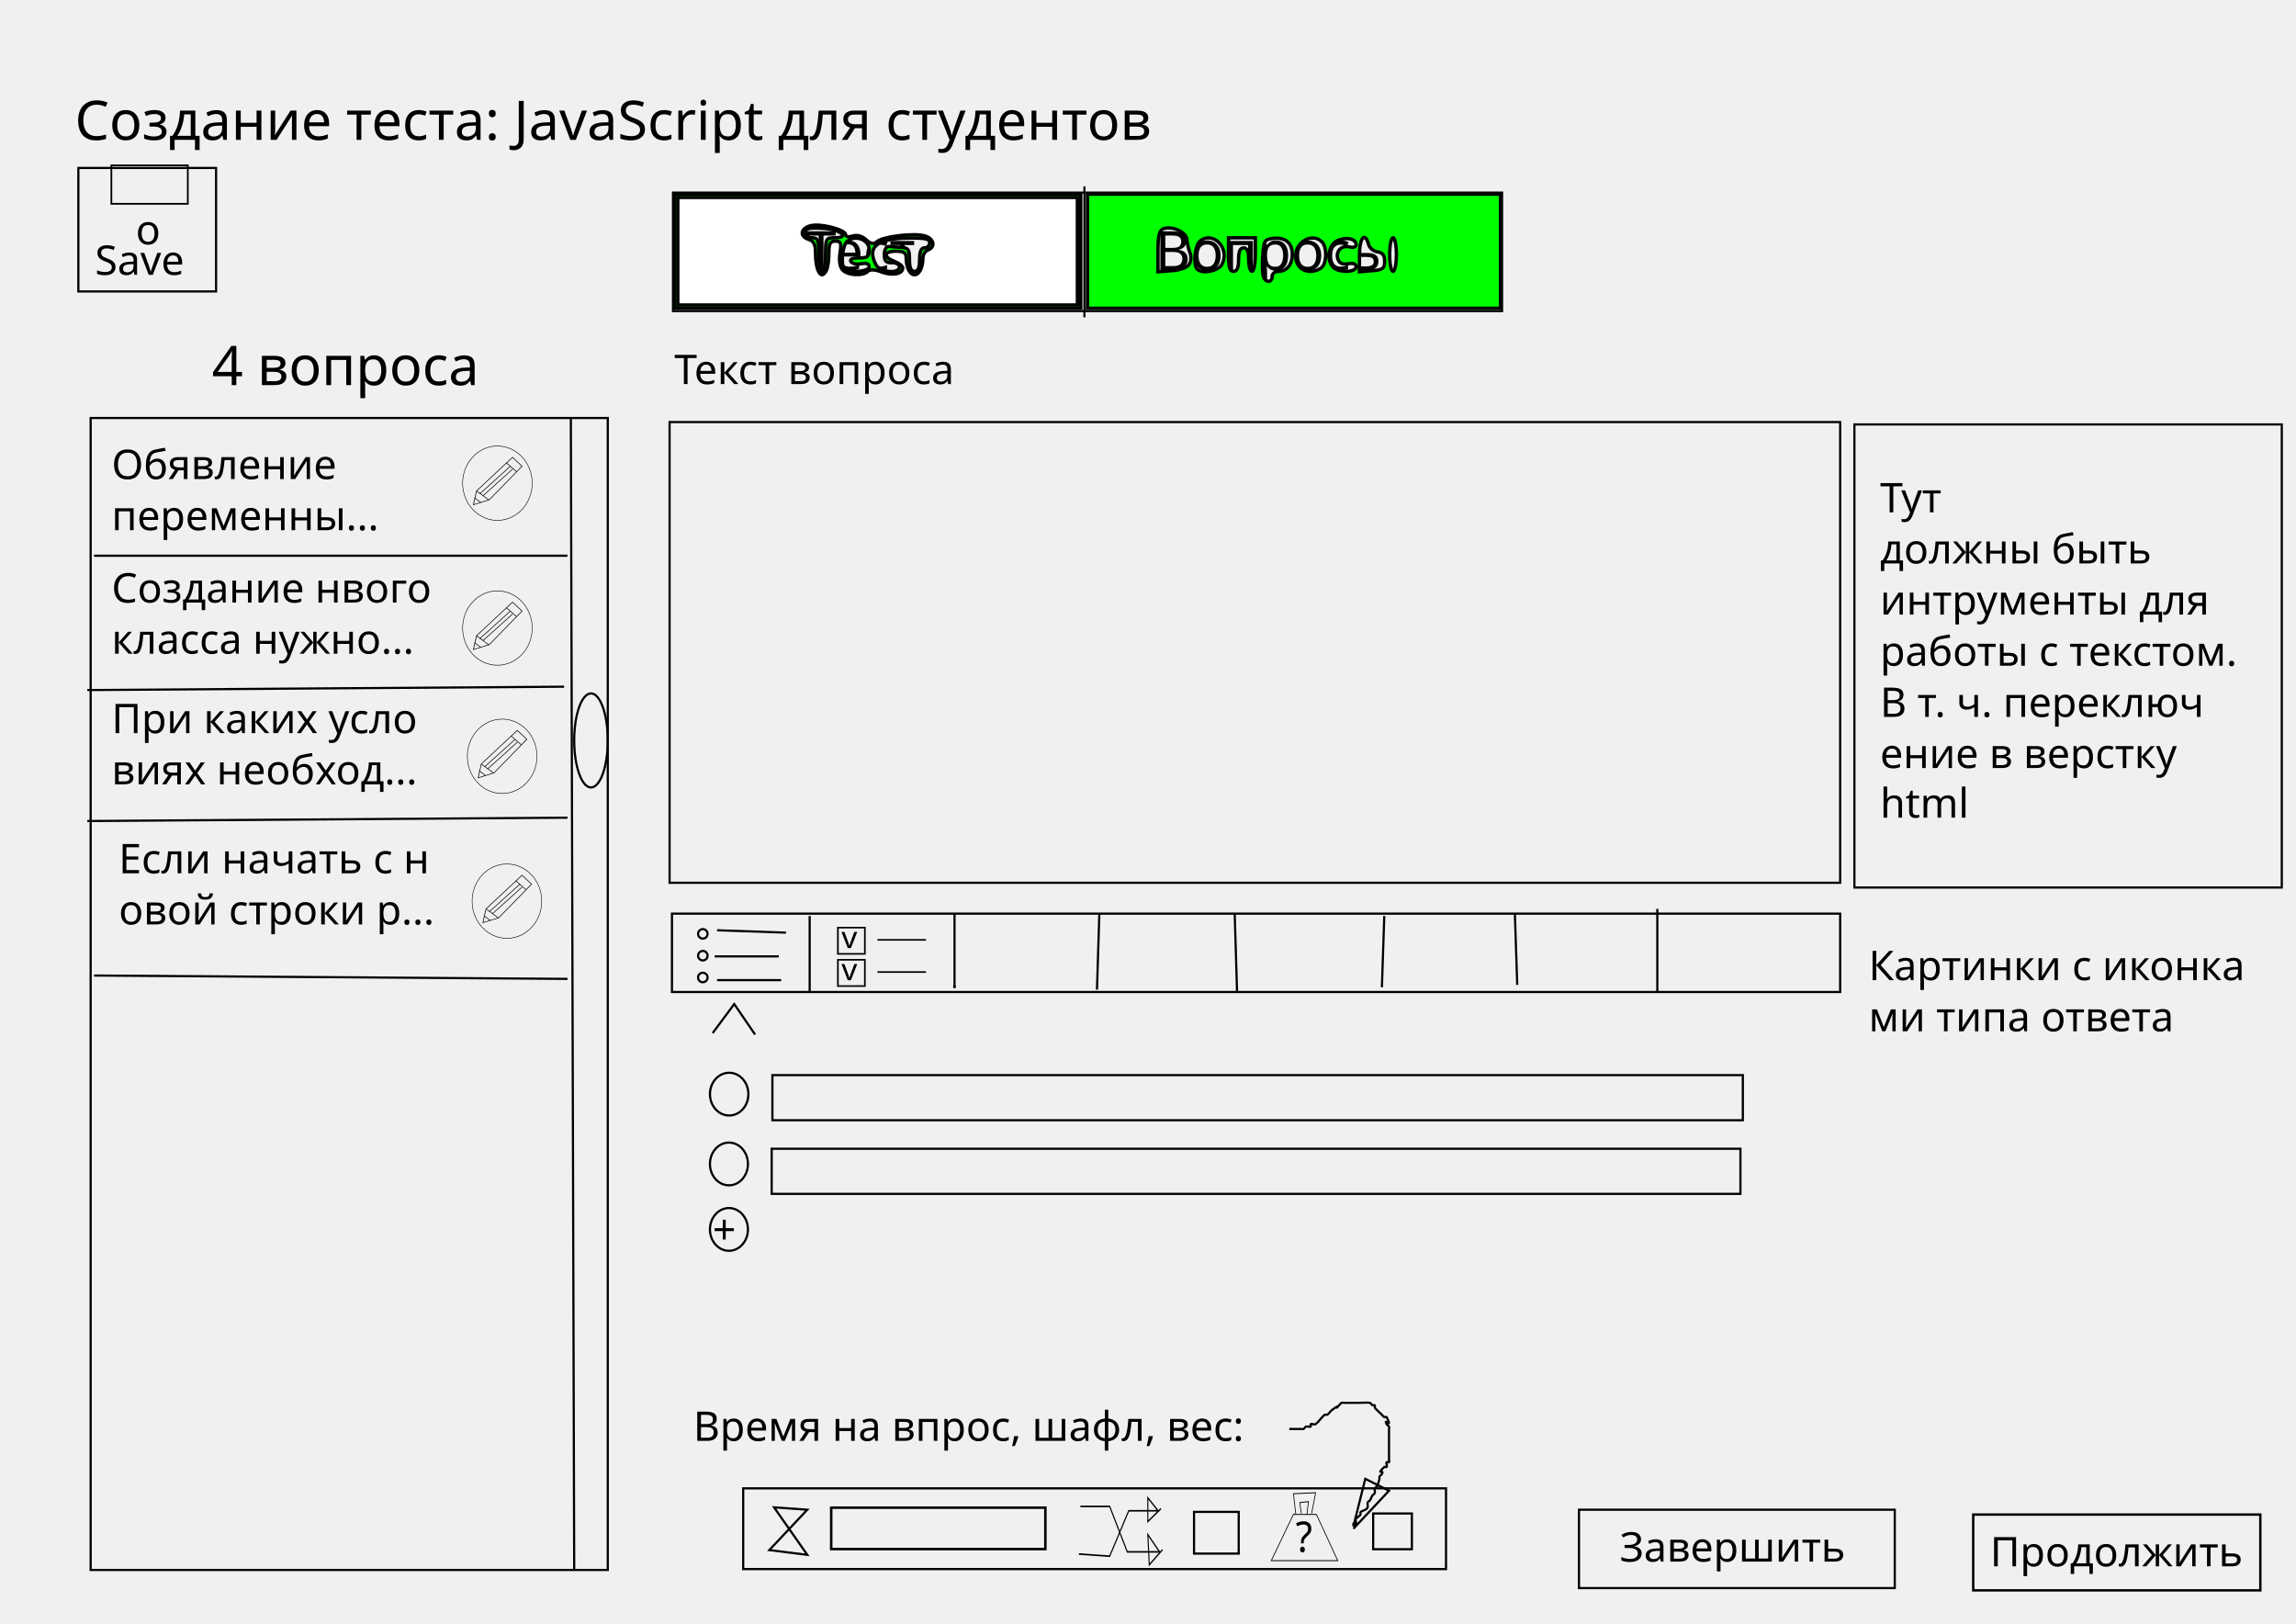
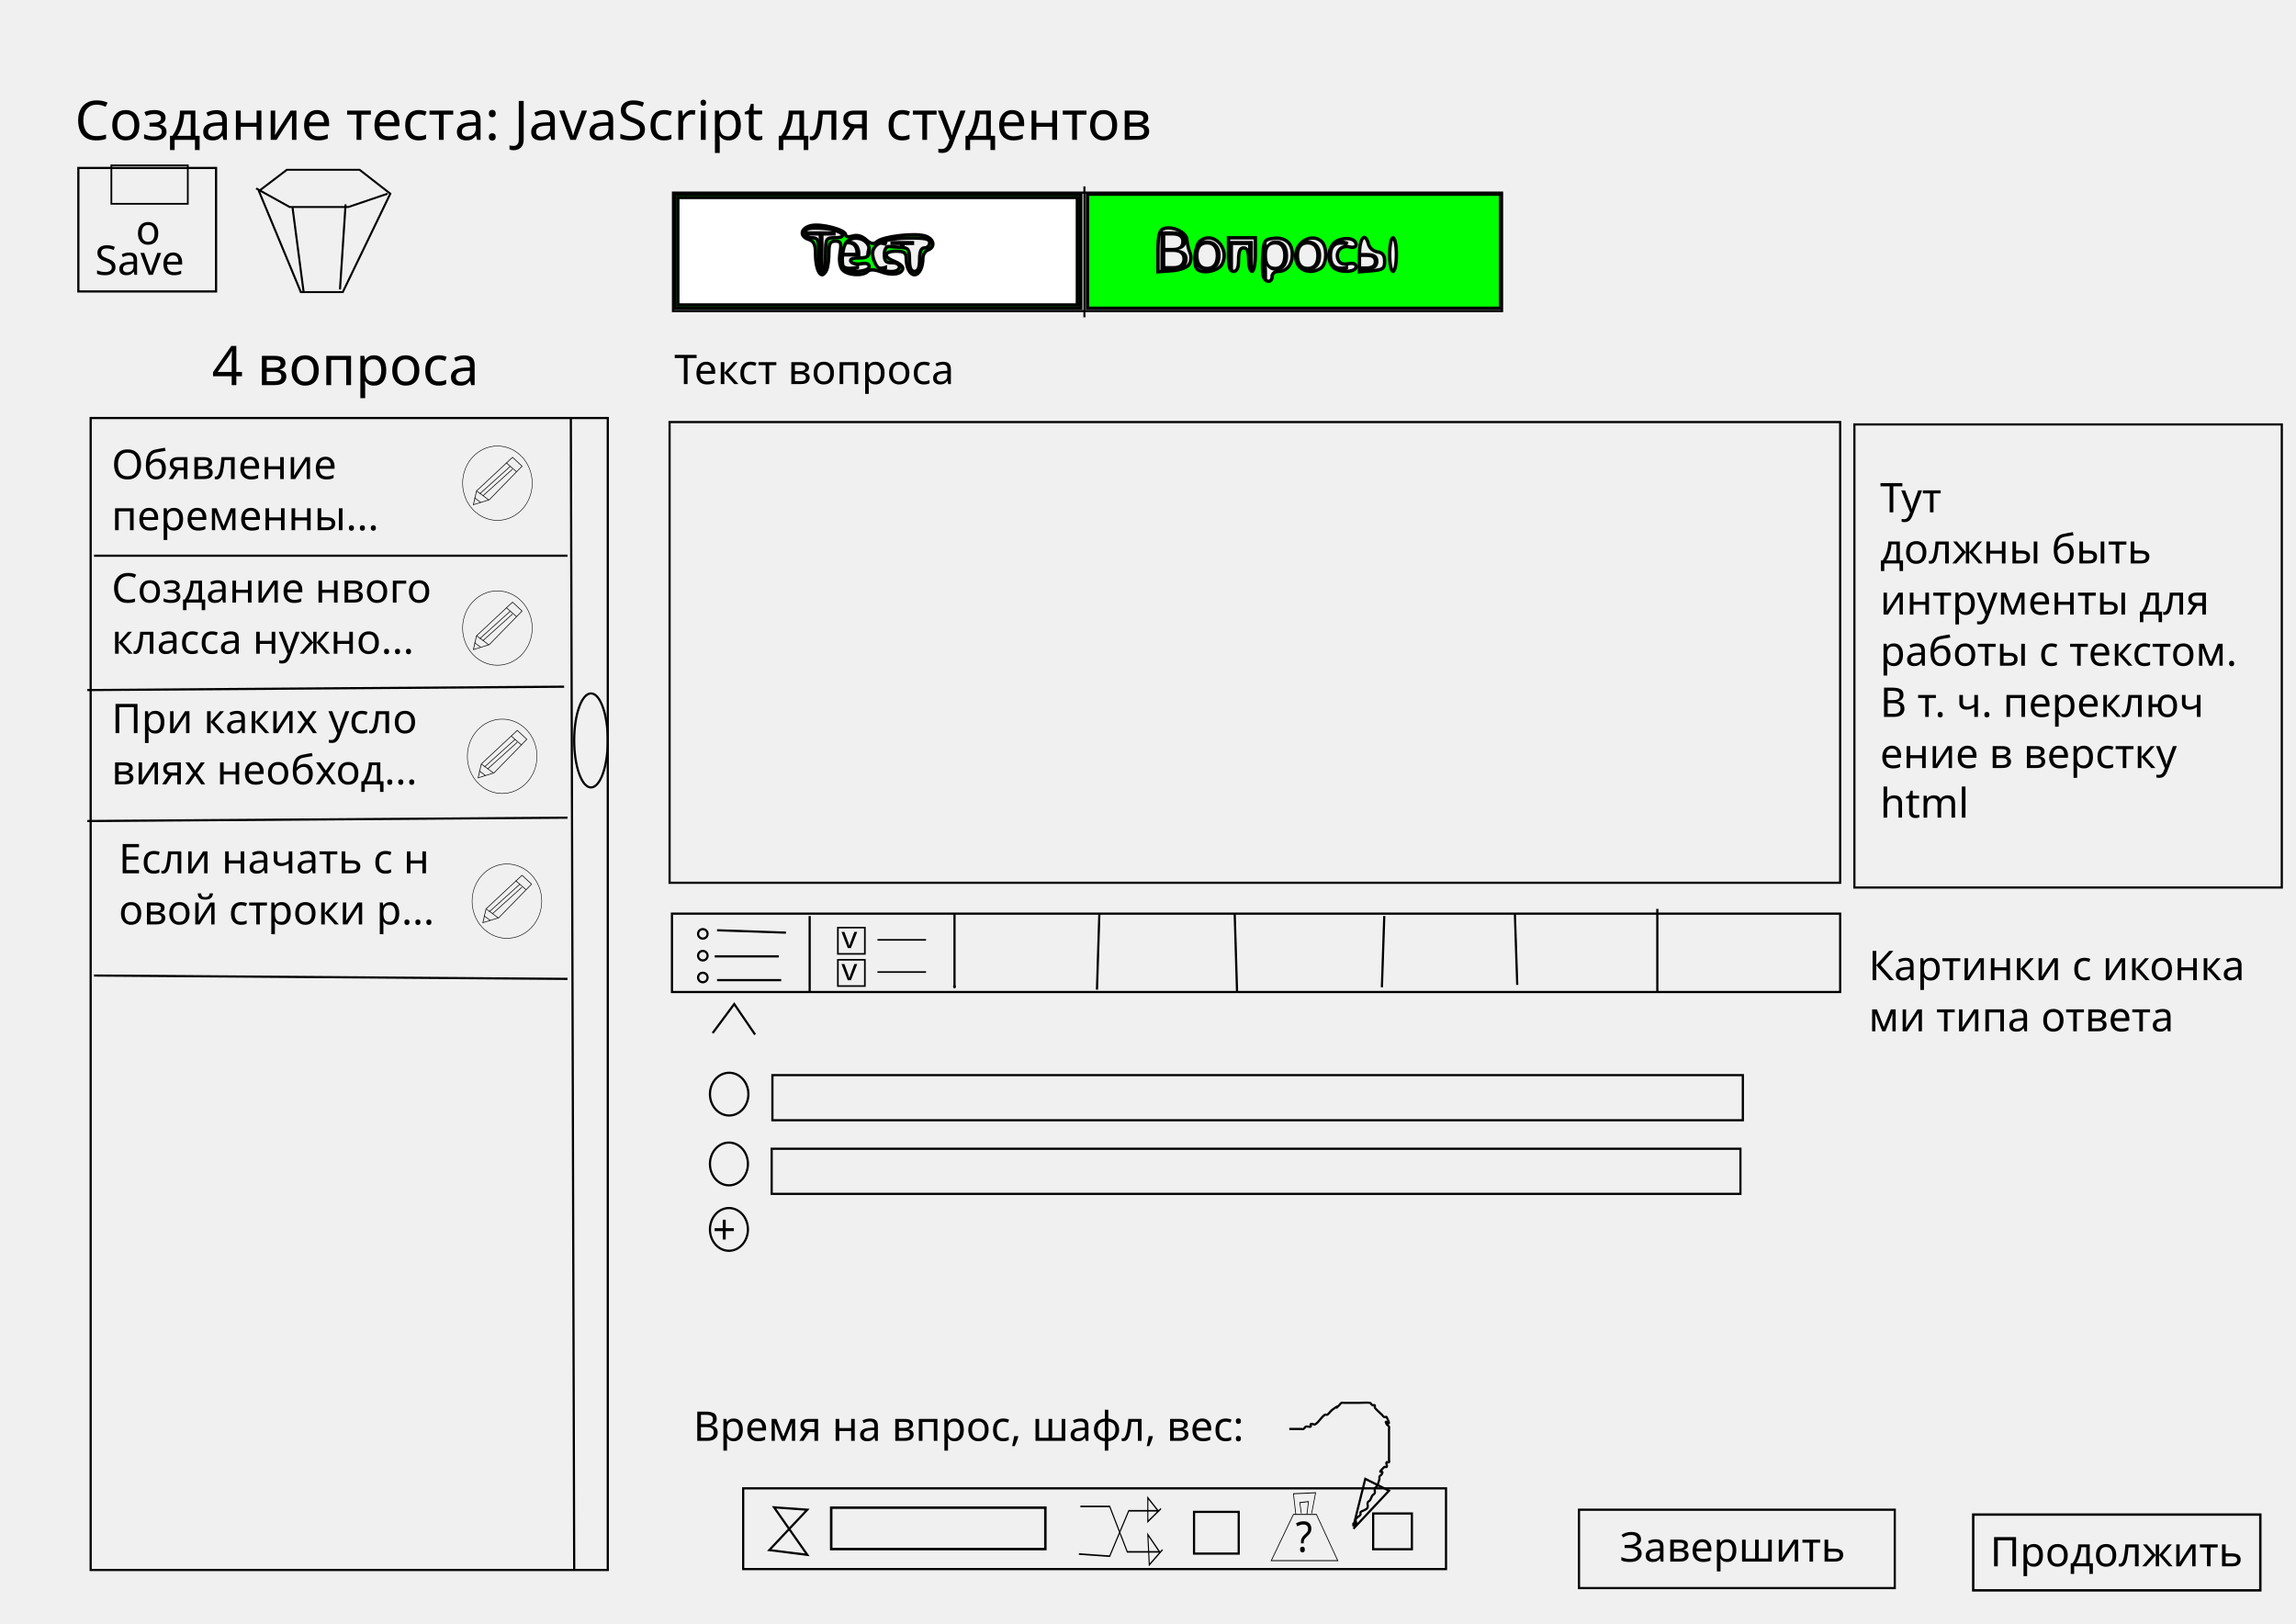
<svg xmlns="http://www.w3.org/2000/svg" width="297mm" height="210mm" viewBox="0 0 1052.362 744.094" id="svg2" version="1.1">
  <defs id="defs4" />
  <g id="layer1" transform="translate(0,-308.2677)">
    <text xml:space="preserve" style="font-style:normal;font-weight:normal;font-size:25px;line-height:125%;font-family:sans-serif;letter-spacing:0px;word-spacing:0px;fill:#000000;fill-opacity:1;stroke:none;stroke-width:1px;stroke-linecap:butt;stroke-linejoin:miter;stroke-opacity:1" x="34.286" y="372.362" id="text3336">
      <tspan id="tspan3338" x="34.286" y="372.362">Создание теста: JavaScript для студентов</tspan>
    </text>
    <rect style="fill:none;stroke:#000000;stroke-opacity:1" id="rect3340" width="380" height="54.286" x="308.463" y="396.537" />
    <path style="fill:none;fill-rule:evenodd;stroke:#000000;stroke-width:0.935px;stroke-linecap:butt;stroke-linejoin:miter;stroke-opacity:1" d="m 497.035,393.68 0,60" id="path3342" />
    <text xml:space="preserve" style="font-style:normal;font-weight:normal;font-size:25px;line-height:125%;font-family:sans-serif;letter-spacing:0px;word-spacing:0px;fill:#000000;fill-opacity:1;stroke:none;stroke-width:1px;stroke-linecap:butt;stroke-linejoin:miter;stroke-opacity:1" x="369.38" y="432.112" id="text3344">
      <tspan id="tspan3346" x="369.38" y="432.112">Тест</tspan>
    </text>
    <text xml:space="preserve" style="font-style:normal;font-weight:normal;font-size:25px;line-height:125%;font-family:sans-serif;letter-spacing:0px;word-spacing:0px;fill:#000000;fill-opacity:1;stroke:none;stroke-width:1px;stroke-linecap:butt;stroke-linejoin:miter;stroke-opacity:1" x="529.444" y="432.112" id="text3348">
      <tspan id="tspan3350" x="529.444" y="432.112">Вопросы</tspan>
    </text>
    <path style="fill:#00ff00;stroke:#000000;stroke-width:1.539;stroke-opacity:1" d="m 309.127,115.128 0,-26.164 93.114,0 93.114,0 0,26.164 0,26.164 -93.114,0 -93.114,0 0,-26.164 z m 69.259,1.539 c 0,-7.249 0.231,-7.695 3.976,-7.695 7.621,0 2.953,-3.833 -5.251,-4.313 -6.368,-0.372 -7.959,0.013 -7.959,1.924 0,1.363 1.322,2.389 3.078,2.389 2.668,0 3.078,1.026 3.078,7.695 0,4.232 0.693,7.695 1.539,7.695 0.846,0 1.539,-3.463 1.539,-7.695 z m 20.008,5.6 c 0,-1.377 -1.256,-1.855 -3.667,-1.394 -2.017,0.386 -4.136,-0.057 -4.708,-0.983 -0.667,-1.079 0.65,-1.684 3.667,-1.684 3.986,0 4.708,-0.585 4.708,-3.818 0,-4.519 -6.305,-6.947 -10.024,-3.86 -2.297,1.907 -3.183,10.889 -1.263,12.809 1.984,1.984 11.287,1.103 11.287,-1.069 z m 13.852,0.049 c 0,-1.132 -1.547,-1.991 -3.463,-1.924 -2.7,0.095 -3.463,-0.725 -3.463,-3.726 0,-2.134 0.857,-3.779 1.924,-3.694 1.058,0.085 3.655,0.258 5.772,0.385 3.327,0.2 3.848,0.959 3.848,5.618 0,3.762 0.696,5.387 2.309,5.387 1.612,0 2.309,-1.625 2.309,-5.387 0,-3.762 0.696,-5.387 2.309,-5.387 1.27,0 2.309,-1.047 2.309,-2.327 0,-1.866 -2.059,-2.289 -10.389,-2.136 -13.927,0.256 -18.494,4.204 -14.182,12.26 1.859,3.473 10.719,4.242 10.719,0.931 z" id="path3383" transform="translate(0,308.2677)" />
    <path style="fill:#ffffff;stroke:#000000;stroke-width:1.539;stroke-opacity:1" d="m 310.666,115.128 0,-24.625 91.575,0 91.575,0 0,24.625 0,24.625 -91.575,0 -91.575,0 0,-24.625 z m 68.325,8.339 c 0.514,-1.339 0.934,-4.802 0.934,-7.695 0,-4.178 0.614,-5.261 2.981,-5.261 2.546,0 2.854,0.784 2.109,5.374 -0.53,3.267 -0.117,6.284 1.055,7.695 2.175,2.62 9.38,3.11 11.695,0.795 1.009,-1.009 3.123,-0.924 6.237,0.252 4.936,1.863 9.782,0.975 9.782,-1.793 0,-0.894 -1.731,-2.284 -3.848,-3.088 -5.275,-2.006 -4.84,-4.617 0.77,-4.617 3.526,0 4.617,0.698 4.617,2.952 0,4.483 1.642,7.821 3.848,7.821 2.176,0 3.848,-3.327 3.848,-7.657 0,-1.533 1.039,-3.186 2.309,-3.674 3.695,-1.418 2.666,-5.451 -1.668,-6.539 -5.231,-1.313 -18.853,0.35 -21.61,2.638 -1.698,1.409 -2.818,1.222 -5.114,-0.855 -1.872,-1.694 -4.097,-2.292 -6.127,-1.648 -1.813,0.575 -3.188,0.33 -3.188,-0.569 0,-2.351 -11.432,-5.338 -16.021,-4.186 -4.728,1.187 -5.268,4.946 -0.909,6.329 2.271,0.721 3.078,2.329 3.078,6.134 0,5.836 1.286,10.026 3.078,10.026 0.665,0 1.63,-1.096 2.144,-2.434 z" id="path3354" transform="translate(0,308.2677)" />
    <path style="fill:#00ff00;stroke:#000000;stroke-width:1.539;stroke-opacity:1" d="m 498.434,115.128 0,-26.164 94.654,0 94.654,0 0,26.164 0,26.164 -94.654,0 -94.654,0 0,-26.164 z M 583.084,126.671 c 0,-1.27 1.247,-2.309 2.77,-2.309 3.951,0 6.464,-3.038 6.464,-7.815 0,-5.237 -3.236,-7.936 -8.757,-7.302 -4.004,0.459 -4.361,1.054 -4.802,7.996 -0.262,4.125 -0.111,8.454 0.336,9.619 1.091,2.843 3.988,2.706 3.988,-0.189 z m -38.004,-5.562 c 0.874,-1.395 1.014,-3.757 0.32,-5.387 -0.68,-1.596 -1.309,-4.268 -1.399,-5.937 -0.184,-3.405 -6.819,-6.455 -10.757,-4.943 -1.915,0.735 -2.489,3.115 -2.489,10.326 l 0,9.371 6.384,-0.473 c 3.792,-0.281 7.016,-1.482 7.94,-2.957 z m 14.995,0.032 c 3.887,-7.262 -4.068,-15.621 -10.101,-10.614 -2.297,1.907 -3.183,10.889 -1.263,12.809 2.356,2.356 9.685,0.94 11.363,-2.195 z m 7.619,-2.165 c 0,-3.762 0.696,-5.387 2.309,-5.387 1.612,0 2.309,1.625 2.309,5.387 0,2.963 0.693,5.387 1.539,5.387 0.847,0 1.539,-3.463 1.539,-7.695 l 0,-7.695 -6.156,0 -6.156,0 0,7.695 c 0,5.814 0.564,7.695 2.309,7.695 1.612,0 2.309,-1.625 2.309,-5.387 z m 38.169,3.54 c 2.381,-2.381 2.381,-9.316 0,-11.697 -4.277,-4.277 -12.005,-0.145 -12.005,6.42 0,4.309 2.737,7.124 6.926,7.124 1.778,0 4.063,-0.831 5.079,-1.847 z m 15.699,-0.248 c 0,-1.371 -1.254,-1.855 -3.63,-1.401 -2.455,0.469 -3.958,-0.161 -4.644,-1.948 -1.366,-3.559 1.53,-6.734 5.252,-5.761 1.707,0.446 3.022,0.021 3.022,-0.977 0,-2.785 -4.457,-3.777 -8.563,-1.906 -4.135,1.884 -5.228,8.915 -1.903,12.24 2.565,2.565 10.466,2.377 10.466,-0.248 z m 13.082,-2.522 c 0,-2.764 -0.931,-3.98 -3.306,-4.319 -1.818,-0.259 -3.658,-1.818 -4.088,-3.463 -1.56,-5.965 -4.149,-2.972 -4.149,4.797 l 0,7.788 5.772,-0.478 c 5.003,-0.414 5.772,-0.99 5.772,-4.325 z m 5.387,-3.078 c 0,-4.232 -0.693,-7.695 -1.539,-7.695 -0.847,0 -1.539,3.463 -1.539,7.695 0,4.232 0.693,7.695 1.539,7.695 0.846,0 1.539,-3.463 1.539,-7.695 z" id="path3356" transform="translate(0,308.2677)" />
    <rect style="fill:none;stroke:#000000;stroke-opacity:1" id="rect3358" width="237.019" height="527.905" x="41.555" y="499.832" />
    <text xml:space="preserve" style="font-style:normal;font-weight:normal;font-size:25px;line-height:125%;font-family:sans-serif;letter-spacing:0px;word-spacing:0px;fill:#000000;fill-opacity:1;stroke:none;stroke-width:1px;stroke-linecap:butt;stroke-linejoin:miter;stroke-opacity:1" x="97.119" y="484.745" id="text3360">
      <tspan id="tspan3362" x="97.119" y="484.745">4 вопроса</tspan>
    </text>
    <path style="fill:none;fill-rule:evenodd;stroke:#000000;stroke-width:1px;stroke-linecap:butt;stroke-linejoin:miter;stroke-opacity:1" d="m 261.644,499.832 1.539,527.905" id="path3364" />
    <ellipse style="fill:none;stroke:#000000;stroke-opacity:1" id="path3366" cx="270.879" cy="647.583" rx="7.695" ry="21.547" />
    <path style="fill:none;fill-rule:evenodd;stroke:#000000;stroke-width:1px;stroke-linecap:butt;stroke-linejoin:miter;stroke-opacity:1" d="m 43.094,562.934 217.011,0" id="path3368" />
    <path style="fill:none;fill-rule:evenodd;stroke:#000000;stroke-width:1px;stroke-linecap:butt;stroke-linejoin:miter;stroke-opacity:1" d="M 40.016,624.497 258.566,622.958" id="path3370" />
    <path style="fill:none;fill-rule:evenodd;stroke:#000000;stroke-width:1px;stroke-linecap:butt;stroke-linejoin:miter;stroke-opacity:1" d="M 40.016,684.521 260.105,682.982" id="path3372" />
    <path style="fill:none;fill-rule:evenodd;stroke:#000000;stroke-width:1px;stroke-linecap:butt;stroke-linejoin:miter;stroke-opacity:1" d="m 43.094,755.319 217.011,1.539" id="path3374" />
    <g id="g3398" transform="matrix(0.2410377,0,0,0.2574301,117.7105,543.8384)">
      <circle r="66.181" cy="689.139" cx="475.577" id="path3376" style="fill:none;stroke:#000000;stroke-opacity:1" />
      <g transform="matrix(1.307056,0,0,1.142978,-153.4993,-98.91111)" id="g3390">
        <path style="fill:none;fill-rule:evenodd;stroke:#000000;stroke-width:1px;stroke-linecap:butt;stroke-linejoin:miter;stroke-opacity:1" d="m 503.28,649.123 13.852,13.852 -47.712,52.329 -23.086,7.695 4.617,-21.547 z" id="path3378" />
        <path style="fill:none;fill-rule:evenodd;stroke:#000000;stroke-width:1px;stroke-linecap:butt;stroke-linejoin:miter;stroke-opacity:1" d="m 450.951,701.451 17.839,14.124" id="path3380" />
        <path style="fill:none;fill-rule:evenodd;stroke:#000000;stroke-width:1px;stroke-linecap:butt;stroke-linejoin:miter;stroke-opacity:1" d="m 494.139,657.634 15.119,14.124" id="path3382" />
        <path style="fill:none;fill-rule:evenodd;stroke:#000000;stroke-width:1px;stroke-linecap:butt;stroke-linejoin:miter;stroke-opacity:1" d="m 455.568,706.069 44.633,-43.094" id="path3384" />
        <path style="fill:none;fill-rule:evenodd;stroke:#000000;stroke-width:1px;stroke-linecap:butt;stroke-linejoin:miter;stroke-opacity:1" d="m 460.186,709.147 43.094,-41.555" id="path3386" />
        <path style="fill:none;fill-rule:evenodd;stroke:#000000;stroke-width:1px;stroke-linecap:butt;stroke-linejoin:miter;stroke-opacity:1" d="m 447.873,712.225 9.242,7.245" id="path3388" />
      </g>
    </g>
    <g transform="matrix(0.2410377,0,0,0.2574301,115.5339,477.4523)" id="g3408">
      <circle style="fill:none;stroke:#000000;stroke-opacity:1" id="circle3410" cx="475.577" cy="689.139" r="66.181" />
      <g id="g3412" transform="matrix(1.307056,0,0,1.142978,-153.4993,-98.91111)">
        <path id="path3414" d="m 503.28,649.123 13.852,13.852 -47.712,52.329 -23.086,7.695 4.617,-21.547 z" style="fill:none;fill-rule:evenodd;stroke:#000000;stroke-width:1px;stroke-linecap:butt;stroke-linejoin:miter;stroke-opacity:1" />
        <path id="path3416" d="m 450.951,701.451 17.839,14.124" style="fill:none;fill-rule:evenodd;stroke:#000000;stroke-width:1px;stroke-linecap:butt;stroke-linejoin:miter;stroke-opacity:1" />
        <path id="path3418" d="m 494.139,657.634 15.119,14.124" style="fill:none;fill-rule:evenodd;stroke:#000000;stroke-width:1px;stroke-linecap:butt;stroke-linejoin:miter;stroke-opacity:1" />
        <path id="path3420" d="m 455.568,706.069 44.633,-43.094" style="fill:none;fill-rule:evenodd;stroke:#000000;stroke-width:1px;stroke-linecap:butt;stroke-linejoin:miter;stroke-opacity:1" />
        <path id="path3422" d="m 460.186,709.147 43.094,-41.555" style="fill:none;fill-rule:evenodd;stroke:#000000;stroke-width:1px;stroke-linecap:butt;stroke-linejoin:miter;stroke-opacity:1" />
        <path id="path3424" d="m 447.873,712.225 9.242,7.245" style="fill:none;fill-rule:evenodd;stroke:#000000;stroke-width:1px;stroke-linecap:butt;stroke-linejoin:miter;stroke-opacity:1" />
      </g>
    </g>
    <g id="g3426" transform="matrix(0.2410377,0,0,0.2574301,113.3573,418.6844)">
      <circle r="66.181" cy="689.139" cx="475.577" id="circle3428" style="fill:none;stroke:#000000;stroke-opacity:1" />
      <g transform="matrix(1.307056,0,0,1.142978,-153.4993,-98.91111)" id="g3430">
        <path style="fill:none;fill-rule:evenodd;stroke:#000000;stroke-width:1px;stroke-linecap:butt;stroke-linejoin:miter;stroke-opacity:1" d="m 503.28,649.123 13.852,13.852 -47.712,52.329 -23.086,7.695 4.617,-21.547 z" id="path3432" />
        <path style="fill:none;fill-rule:evenodd;stroke:#000000;stroke-width:1px;stroke-linecap:butt;stroke-linejoin:miter;stroke-opacity:1" d="m 450.951,701.451 17.839,14.124" id="path3434" />
        <path style="fill:none;fill-rule:evenodd;stroke:#000000;stroke-width:1px;stroke-linecap:butt;stroke-linejoin:miter;stroke-opacity:1" d="m 494.139,657.634 15.119,14.124" id="path3436" />
        <path style="fill:none;fill-rule:evenodd;stroke:#000000;stroke-width:1px;stroke-linecap:butt;stroke-linejoin:miter;stroke-opacity:1" d="m 455.568,706.069 44.633,-43.094" id="path3438" />
        <path style="fill:none;fill-rule:evenodd;stroke:#000000;stroke-width:1px;stroke-linecap:butt;stroke-linejoin:miter;stroke-opacity:1" d="m 460.186,709.147 43.094,-41.555" id="path3440" />
        <path style="fill:none;fill-rule:evenodd;stroke:#000000;stroke-width:1px;stroke-linecap:butt;stroke-linejoin:miter;stroke-opacity:1" d="m 447.873,712.225 9.242,7.245" id="path3442" />
      </g>
    </g>
    <g transform="matrix(0.2410377,0,0,0.2574301,113.3573,352.2983)" id="g3444">
      <circle style="fill:none;stroke:#000000;stroke-opacity:1" id="circle3446" cx="475.577" cy="689.139" r="66.181" />
      <g id="g3448" transform="matrix(1.307056,0,0,1.142978,-153.4993,-98.91111)">
        <path id="path3450" d="m 503.28,649.123 13.852,13.852 -47.712,52.329 -23.086,7.695 4.617,-21.547 z" style="fill:none;fill-rule:evenodd;stroke:#000000;stroke-width:1px;stroke-linecap:butt;stroke-linejoin:miter;stroke-opacity:1" />
        <path id="path3452" d="m 450.951,701.451 17.839,14.124" style="fill:none;fill-rule:evenodd;stroke:#000000;stroke-width:1px;stroke-linecap:butt;stroke-linejoin:miter;stroke-opacity:1" />
        <path id="path3454" d="m 494.139,657.634 15.119,14.124" style="fill:none;fill-rule:evenodd;stroke:#000000;stroke-width:1px;stroke-linecap:butt;stroke-linejoin:miter;stroke-opacity:1" />
        <path id="path3456" d="m 455.568,706.069 44.633,-43.094" style="fill:none;fill-rule:evenodd;stroke:#000000;stroke-width:1px;stroke-linecap:butt;stroke-linejoin:miter;stroke-opacity:1" />
        <path id="path3458" d="m 460.186,709.147 43.094,-41.555" style="fill:none;fill-rule:evenodd;stroke:#000000;stroke-width:1px;stroke-linecap:butt;stroke-linejoin:miter;stroke-opacity:1" />
        <path id="path3460" d="m 447.873,712.225 9.242,7.245" style="fill:none;fill-rule:evenodd;stroke:#000000;stroke-width:1px;stroke-linecap:butt;stroke-linejoin:miter;stroke-opacity:1" />
      </g>
    </g>
    <text xml:space="preserve" style="font-style:normal;font-weight:normal;font-size:18.75px;line-height:125%;font-family:sans-serif;letter-spacing:0px;word-spacing:0px;fill:#000000;fill-opacity:1;stroke:none;stroke-width:1px;stroke-linecap:butt;stroke-linejoin:miter;stroke-opacity:1" x="51.15" y="527.804" id="text3462">
      <tspan id="tspan3464" x="51.15" y="527.804">Обявление</tspan>
      <tspan x="51.15" y="551.241" id="tspan3466">переменны...</tspan>
    </text>
    <text xml:space="preserve" style="font-style:normal;font-weight:normal;font-size:25px;line-height:125%;font-family:sans-serif;letter-spacing:0px;word-spacing:0px;fill:#000000;fill-opacity:1;stroke:none;stroke-width:1px;stroke-linecap:butt;stroke-linejoin:miter;stroke-opacity:1" x="53.326" y="583.307" id="text3468">
      <tspan id="tspan3470" x="53.326" y="583.307" />
    </text>
    <text xml:space="preserve" style="font-style:normal;font-weight:normal;font-size:18.75px;line-height:125%;font-family:sans-serif;letter-spacing:0px;word-spacing:0px;fill:#000000;fill-opacity:1;stroke:none;stroke-width:1px;stroke-linecap:butt;stroke-linejoin:miter;stroke-opacity:1" x="51.15" y="584.395" id="text3472">
      <tspan id="tspan3474" x="51.15" y="584.395">Создание нвого</tspan>
      <tspan x="51.15" y="607.833" id="tspan3476">класса нужно...</tspan>
    </text>
    <text xml:space="preserve" style="font-style:normal;font-weight:normal;font-size:18.75px;line-height:125%;font-family:sans-serif;letter-spacing:0px;word-spacing:0px;fill:#000000;fill-opacity:1;stroke:none;stroke-width:1px;stroke-linecap:butt;stroke-linejoin:miter;stroke-opacity:1" x="51.15" y="644.251" id="text3478">
      <tspan x="51.15" y="644.251" id="tspan3482">При каких усло</tspan>
      <tspan x="51.15" y="667.689" id="tspan3486">виях необход...</tspan>
    </text>
    <text xml:space="preserve" style="font-style:normal;font-weight:normal;font-size:18.75px;line-height:125%;font-family:sans-serif;letter-spacing:0px;word-spacing:0px;fill:#000000;fill-opacity:1;stroke:none;stroke-width:1px;stroke-linecap:butt;stroke-linejoin:miter;stroke-opacity:1" x="54.415" y="708.461" id="text3488">
      <tspan x="54.415" y="708.461" id="tspan3492">Если начать с н</tspan>
      <tspan x="54.415" y="731.898" id="tspan3496">овой строки р...</tspan>
    </text>
    <rect style="fill:none;stroke:#000000;stroke-opacity:1" id="rect3498" width="536.53" height="211.129" x="306.899" y="501.685" />
    <rect style="fill:none;stroke:#000000;stroke-opacity:1" id="rect3502" width="195.893" height="212.218" x="849.959" y="502.773" />
    <text xml:space="preserve" style="font-style:normal;font-weight:normal;font-size:18.75px;line-height:125%;font-family:sans-serif;letter-spacing:0px;word-spacing:0px;fill:#000000;fill-opacity:1;stroke:none;stroke-width:1px;stroke-linecap:butt;stroke-linejoin:miter;stroke-opacity:1" x="861.725" y="543.04" id="text3504">
      <tspan id="tspan3506" x="861.725" y="543.04">Тут</tspan>
      <tspan x="861.725" y="566.477" id="tspan3508">должны быть</tspan>
      <tspan x="861.725" y="589.915" id="tspan3510">интрументы для</tspan>
      <tspan x="861.725" y="613.352" id="tspan3512">работы с текстом.</tspan>
      <tspan x="861.725" y="636.79" id="tspan3514">В т. ч. переключ</tspan>
      <tspan x="861.725" y="660.227" id="tspan3516">ение в верстку</tspan>
      <tspan x="861.725" y="682.965" id="tspan3518">html</tspan>
    </text>
    <text xml:space="preserve" style="font-style:normal;font-weight:normal;font-size:18.75px;line-height:125%;font-family:sans-serif;letter-spacing:0px;word-spacing:0px;fill:#000000;fill-opacity:1;stroke:none;stroke-width:1px;stroke-linecap:butt;stroke-linejoin:miter;stroke-opacity:1" x="309.076" y="484.272" id="text3520">
      <tspan id="tspan3522" x="309.076" y="484.272">Текст вопроса</tspan>
    </text>
    <g id="g3645">
      <rect y="726.962" x="307.988" height="35.914" width="535.441" id="rect3524" style="fill:none;stroke:#000000;stroke-opacity:1" />
      <path id="path3526" d="m 371.109,728.05 c 0,11.608 0,23.217 0,34.825" style="fill:none;fill-rule:evenodd;stroke:#000000;stroke-width:1px;stroke-linecap:butt;stroke-linejoin:miter;stroke-opacity:1" />
      <path id="path3528" d="m 437.495,726.962 c 0,6.893 0,13.785 0,20.678 0,1.451 0,2.902 0,4.353 0,0.363 0,1.451 0,1.088 0,-0.726 0,-2.902 0,-2.177 0,1.814 0,3.628 0,5.441 0,0.363 0,0.726 0,1.088 0,0.363 0,1.451 0,1.088 0,-0.726 0,-2.902 0,-2.177 0,1.088 0,2.177 0,3.265 0,0.363 0.363,1.088 0,1.088 -0.363,0 0,-0.726 0,-1.088" style="fill:none;fill-rule:evenodd;stroke:#000000;stroke-width:1px;stroke-linecap:butt;stroke-linejoin:miter;stroke-opacity:1" />
      <path id="path3532" d="m 503.881,726.962 -1.088,34.825" style="fill:none;fill-rule:evenodd;stroke:#000000;stroke-width:1px;stroke-linecap:butt;stroke-linejoin:miter;stroke-opacity:1" />
      <path id="path3534" d="m 565.914,726.962 1.088,35.914" style="fill:none;fill-rule:evenodd;stroke:#000000;stroke-width:1px;stroke-linecap:butt;stroke-linejoin:miter;stroke-opacity:1" />
      <path id="path3538" d="m 634.476,728.05 -1.088,32.649" style="fill:none;fill-rule:evenodd;stroke:#000000;stroke-width:1px;stroke-linecap:butt;stroke-linejoin:miter;stroke-opacity:1" />
      <path id="path3540" d="m 694.333,726.962 1.088,32.649" style="fill:none;fill-rule:evenodd;stroke:#000000;stroke-width:1px;stroke-linecap:butt;stroke-linejoin:miter;stroke-opacity:1" />
      <path id="path3542" d="m 759.63,724.785 0,38.09" style="fill:none;fill-rule:evenodd;stroke:#000000;stroke-width:1px;stroke-linecap:butt;stroke-linejoin:miter;stroke-opacity:1" />
    </g>
    <text xml:space="preserve" style="font-style:normal;font-weight:normal;font-size:18.75px;line-height:125%;font-family:sans-serif;letter-spacing:0px;word-spacing:0px;fill:#000000;fill-opacity:1;stroke:none;stroke-width:1px;stroke-linecap:butt;stroke-linejoin:miter;stroke-opacity:1" x="856.489" y="757.434" id="text3544">
      <tspan id="tspan3546" x="856.489" y="757.434">Картинки с иконка</tspan>
      <tspan x="856.489" y="780.872" id="tspan3548">ми типа ответа</tspan>
    </text>
    <g id="g3655" transform="matrix(1.011658,0,0,0.999739,-3.790549,0.2115991)">
      <ellipse ry="9.795" rx="8.706" cy="809.672" cx="334.107" id="path3550" style="fill:none;stroke:#000000;stroke-opacity:1" />
      <rect y="800.966" x="353.696" height="20.678" width="439.671" id="rect3559" style="fill:none;stroke:#000000;stroke-opacity:1" />
    </g>
    <g id="g3659">
      <ellipse style="fill:none;stroke:#000000;stroke-opacity:1" id="ellipse3552" cx="334.107" cy="841.672" rx="8.706" ry="9.795" />
      <rect y="834.703" x="353.696" height="20.678" width="444.025" id="rect3561" style="fill:none;stroke:#000000;stroke-opacity:1" />
    </g>
    <g id="g3696">
      <ellipse ry="9.795" rx="8.706" cy="871.672" cx="334.107" id="ellipse3557" style="fill:none;stroke:#000000;stroke-opacity:1" />
      <text id="text3563" y="878.383" x="326.608" style="font-style:normal;font-weight:normal;font-size:18.75px;line-height:125%;font-family:sans-serif;letter-spacing:0px;word-spacing:0px;fill:#000000;fill-opacity:1;stroke:none;stroke-width:1px;stroke-linecap:butt;stroke-linejoin:miter;stroke-opacity:1" xml:space="preserve">
        <tspan y="878.383" x="326.608" id="tspan3565">+</tspan>
      </text>
    </g>
    <g id="g3579" transform="translate(-204.5996,-192.6283)">
      <circle r="2.177" cy="928.855" cx="526.735" id="path3567" style="fill:none;stroke:#000000;stroke-opacity:1" />
      <circle style="fill:none;stroke:#000000;stroke-opacity:1" id="circle3569" cx="526.735" cy="938.855" r="2.177" />
      <circle r="2.177" cy="948.855" cx="526.735" id="circle3571" style="fill:none;stroke:#000000;stroke-opacity:1" />
      <path id="path3573" d="m 533.265,927.208 31.561,1.088" style="fill:none;fill-rule:evenodd;stroke:#000000;stroke-width:1px;stroke-linecap:butt;stroke-linejoin:miter;stroke-opacity:1" />
      <path id="path3575" d="m 532.177,939.179 29.384,0" style="fill:none;fill-rule:evenodd;stroke:#000000;stroke-width:1px;stroke-linecap:butt;stroke-linejoin:miter;stroke-opacity:1" />
      <path id="path3577" d="m 533.265,950.062 29.384,0" style="fill:none;fill-rule:evenodd;stroke:#000000;stroke-width:1px;stroke-linecap:butt;stroke-linejoin:miter;stroke-opacity:1" />
    </g>
    <g id="g3607" transform="matrix(0.75751,0,0,0.7373912,-17.43673,75.32865)">
      <rect y="892.383" x="530" height="16.324" width="16.324" id="rect3587" style="fill:none;stroke:#000000;stroke-opacity:1" />
      <text id="text3593" y="905.089" x="532.177" style="font-style:normal;font-weight:normal;font-size:18.75px;line-height:125%;font-family:sans-serif;letter-spacing:0px;word-spacing:0px;fill:#000000;fill-opacity:1;stroke:none;stroke-width:1px;stroke-linecap:butt;stroke-linejoin:miter;stroke-opacity:1" xml:space="preserve">
        <tspan y="905.089" x="532.177" id="tspan3595">v</tspan>
      </text>
      <path id="path3597" d="m 553.943,900.001 29.384,0" style="fill:none;fill-rule:evenodd;stroke:#000000;stroke-width:1px;stroke-linecap:butt;stroke-linejoin:miter;stroke-opacity:1" />
      <rect style="fill:none;stroke:#000000;stroke-opacity:1" id="rect3599" width="16.324" height="16.324" x="530" y="912.383" />
      <text xml:space="preserve" style="font-style:normal;font-weight:normal;font-size:18.75px;line-height:125%;font-family:sans-serif;letter-spacing:0px;word-spacing:0px;fill:#000000;fill-opacity:1;stroke:none;stroke-width:1px;stroke-linecap:butt;stroke-linejoin:miter;stroke-opacity:1" x="532.177" y="925.089" id="text3601">
        <tspan id="tspan3603" x="532.177" y="925.089">v</tspan>
      </text>
      <path style="fill:none;fill-rule:evenodd;stroke:#000000;stroke-width:1px;stroke-linecap:butt;stroke-linejoin:miter;stroke-opacity:1" d="m 553.943,920.001 29.384,0" id="path3605" />
    </g>
    <rect style="fill:none;stroke:#000000;stroke-opacity:1" id="rect3617" width="63.121" height="56.591" x="35.914" y="385.237" />
    <rect style="fill:none;stroke:#000000;stroke-width:0.792;stroke-opacity:1" id="rect3619" width="35.034" height="17.621" x="51.046" y="384.044" />
    <text xml:space="preserve" style="font-style:normal;font-weight:normal;font-size:18.75px;line-height:125%;font-family:sans-serif;letter-spacing:0px;word-spacing:0px;fill:#000000;fill-opacity:1;stroke:none;stroke-width:1px;stroke-linecap:butt;stroke-linejoin:miter;stroke-opacity:1" x="43.532" y="434.21" id="text3621">
      <tspan id="tspan3623" x="43.532" y="434.21">Save</tspan>
    </text>
    <text xml:space="preserve" style="font-style:normal;font-weight:normal;font-size:18.75px;line-height:125%;font-family:sans-serif;letter-spacing:0px;word-spacing:0px;fill:#000000;fill-opacity:1;stroke:none;stroke-width:1px;stroke-linecap:butt;stroke-linejoin:miter;stroke-opacity:1" x="62.209" y="420.239" id="text3629">
      <tspan id="tspan3631" x="62.209" y="420.239">о</tspan>
    </text>
    <rect style="fill:none;stroke:#000000;stroke-width:1.093;stroke-opacity:1" id="rect3633" width="131.591" height="34.733" x="904.42" y="1002.347" />
    <text xml:space="preserve" style="font-style:normal;font-weight:normal;font-size:18.75px;line-height:125%;font-family:sans-serif;letter-spacing:0px;word-spacing:0px;fill:#000000;fill-opacity:1;stroke:none;stroke-width:1px;stroke-linecap:butt;stroke-linejoin:miter;stroke-opacity:1" x="912.168" y="1026.066" id="text3635">
      <tspan id="tspan3637" x="912.168" y="1026.066">Продолжить</tspan>
    </text>
    <rect style="fill:none;stroke:#000000;stroke-opacity:1" id="rect3639" width="144.743" height="35.914" x="723.717" y="1000.124" />
    <text xml:space="preserve" style="font-style:normal;font-weight:normal;font-size:18.75px;line-height:125%;font-family:sans-serif;letter-spacing:0px;word-spacing:0px;fill:#000000;fill-opacity:1;stroke:none;stroke-width:1px;stroke-linecap:butt;stroke-linejoin:miter;stroke-opacity:1" x="742.423" y="1023.89" id="text3641">
      <tspan id="tspan3643" x="742.423" y="1023.89">Завершить</tspan>
    </text>
    <rect style="fill:none;stroke:#000000;stroke-opacity:1" id="rect3663" width="322.136" height="37.002" x="340.637" y="990.329" />
    <text xml:space="preserve" style="font-style:normal;font-weight:normal;font-size:18.75px;line-height:125%;font-family:sans-serif;letter-spacing:0px;word-spacing:0px;fill:#000000;fill-opacity:1;stroke:none;stroke-width:1px;stroke-linecap:butt;stroke-linejoin:miter;stroke-opacity:1" x="317.782" y="968.563" id="text3665">
      <tspan id="tspan3667" x="317.782" y="968.563">Время на впрос, шафл, вес:</tspan>
    </text>
    <path style="fill:none;fill-rule:evenodd;stroke:#000000;stroke-width:1px;stroke-linecap:butt;stroke-linejoin:miter;stroke-opacity:1" d="m 590.945,963.122 c 1.814,0 3.628,0 5.441,0 0.363,0 0.764,0.162 1.088,0 0.459,-0.229 0.602,-0.926 1.088,-1.088 0.688,-0.229 1.528,0.324 2.177,0 0.324,-0.162 -0.257,-0.832 0,-1.088 0.513,-0.513 1.573,0.402 2.177,0 1.707,-1.138 2.646,-3.215 4.353,-4.353 0.302,-0.201 0.786,0.201 1.088,0 0.854,-0.569 1.356,-1.561 2.177,-2.177 5.271,-3.953 -0.064,1.152 3.265,-2.177 0.363,-0.363 0.629,-0.859 1.088,-1.088 0.324,-0.162 0.726,0 1.088,0 0.363,0 0.726,0 1.088,0 1.814,0 3.628,0 5.441,0 1.025,0 4.822,-0.206 5.441,0 0.487,0.162 0.629,0.859 1.088,1.088 0.324,0.162 0.832,-0.257 1.088,0 0.257,0.257 -0.162,0.764 0,1.088 0.291,0.581 2.692,2.692 3.265,3.265 0.363,0.363 0.629,0.859 1.088,1.088 0.324,0.162 0.926,-0.324 1.088,0 3.131,6.261 -1.789,-0.313 0,3.265 0.229,0.459 0.859,0.629 1.088,1.088 0.162,0.324 0,0.726 0,1.088 0,0.363 0,0.726 0,1.088 0,2.177 0,4.353 0,6.53 0,2.177 0,4.353 0,6.53 0,0.363 0.257,0.832 0,1.088 -0.257,0.257 -0.832,-0.257 -1.088,0 -0.513,0.513 0.513,1.664 0,2.177 -0.257,0.257 -0.832,-0.257 -1.088,0 -4.247,4.247 0.252,0.584 -1.088,3.265 -0.229,0.459 -0.859,0.629 -1.088,1.088 -0.162,0.324 0,0.726 0,1.088 -0.363,1.088 -0.575,2.239 -1.088,3.265 -0.229,0.459 -0.926,0.602 -1.088,1.088 -0.229,0.688 0.229,1.488 0,2.177 -0.162,0.487 -0.804,0.661 -1.088,1.088 -0.45,0.675 -0.638,1.502 -1.088,2.177 -0.285,0.427 -0.926,0.602 -1.088,1.088 -0.229,0.688 0.229,1.488 0,2.177 -0.417,1.25 -2.598,1.51 -3.265,2.177 -0.257,0.257 0.162,0.764 0,1.088 -0.459,0.918 -1.718,1.259 -2.177,2.177 -0.324,0.649 0.513,1.664 0,2.177 -1.451,1.451 -1.088,-1.814 -1.088,1.088 l 5.441,-21.766 10.883,5.441 -16.324,17.413" id="path3669" />
    <path style="fill:none;fill-rule:evenodd;stroke:#000000;stroke-width:1px;stroke-linecap:butt;stroke-linejoin:miter;stroke-opacity:1" d="m 354.784,999.036 15.236,21.766 -17.413,-2.177 17.413,-18.501 z" id="path3671" />
    <g id="g3687" transform="matrix(0.333581,0,0,0.414533,356.5047,626.4859)">
      <path id="path3677" d="m 708.48,906.531 -30.472,51.15 91.417,0 -29.384,-51.15 z" style="fill:none;fill-rule:evenodd;stroke:#000000;stroke-width:1px;stroke-linecap:butt;stroke-linejoin:miter;stroke-opacity:1" />
      <path id="path3679" d="m 711.745,906.531 -3.265,-22.854 30.472,-1.088 -5.441,22.854" style="fill:none;fill-rule:evenodd;stroke:#000000;stroke-width:1px;stroke-linecap:butt;stroke-linejoin:miter;stroke-opacity:1" />
      <path id="path3681" d="m 719.363,905.442 -2.177,-11.971 11.971,-1.088 -2.177,14.148" style="fill:none;fill-rule:evenodd;stroke:#000000;stroke-width:1px;stroke-linecap:butt;stroke-linejoin:miter;stroke-opacity:1" />
      <text transform="scale(1.066532,0.9376186)" id="text3683" y="1010.95" x="667.04" style="font-style:normal;font-weight:normal;font-size:49.731px;line-height:125%;font-family:sans-serif;letter-spacing:0px;word-spacing:0px;fill:#000000;fill-opacity:1;stroke:none;stroke-width:1px;stroke-linecap:butt;stroke-linejoin:miter;stroke-opacity:1" xml:space="preserve">
        <tspan y="1010.95" x="667.04" id="tspan3685">?</tspan>
      </text>
    </g>
    <path style="fill:none;fill-rule:evenodd;stroke:#000000;stroke-width:1px;stroke-linecap:butt;stroke-linejoin:miter;stroke-opacity:1" d="m 326.639,781.699 9.898,-13.311 9.557,13.994" id="path3694" />
    <rect style="fill:none;stroke:#000000;stroke-width:1.139;stroke-opacity:1" id="rect3703" width="98.16" height="18.975" x="380.978" y="999.186" />
    <rect style="fill:none;stroke:#000000;stroke-opacity:1" id="rect3705" width="17.748" height="16.383" x="629.387" y="1001.847" />
    <g id="g3711" transform="matrix(0.4923616,0,0,0.7260926,134.876,342.5631)">
      <path id="path3707" d="m 730.416,933.584 28.671,1.365 17.748,-28.671 27.305,0 -9.557,-8.192 0,15.018 12.287,-8.192" style="fill:none;fill-rule:evenodd;stroke:#000000;stroke-width:1px;stroke-linecap:butt;stroke-linejoin:miter;stroke-opacity:1" />
      <path id="path3709" d="m 731.782,903.548 27.305,0 16.383,28.671 30.036,0 -10.922,-10.922 1.365,19.114 12.287,-9.557" style="fill:none;fill-rule:evenodd;stroke:#000000;stroke-width:1px;stroke-linecap:butt;stroke-linejoin:miter;stroke-opacity:1" />
    </g>
    <rect style="fill:none;stroke:#000000;stroke-opacity:1" id="rect3715" width="20.479" height="19.114" x="547.279" y="1001.117" />
+     <g id="g3491" transform="matrix(0.9386431,0,0,0.8926767,-9.481656,41.39587)">
+       <path id="path3483" d="m 136.526,397.035 13.653,-10.922 35.497,0 15.018,12.287 -23.209,50.515 -20.479,0 z" style="fill:none;fill-rule:evenodd;stroke:#000000;stroke-width:1px;stroke-linecap:butt;stroke-linejoin:miter;stroke-opacity:1" />
+       <path id="path3485" d="m 135.161,395.67 16.383,9.557 28.671,0 19.114,-6.826" style="fill:none;fill-rule:evenodd;stroke:#000000;stroke-width:1px;stroke-linecap:butt;stroke-linejoin:miter;stroke-opacity:1" />
+       <path id="path3487" d="m 158.371,448.915 -5.461,-43.688" style="fill:none;fill-rule:evenodd;stroke:#000000;stroke-width:1px;stroke-linecap:butt;stroke-linejoin:miter;stroke-opacity:1" />
+       <path id="path3489" d="m 178.85,403.862 -2.731,43.688" style="fill:none;fill-rule:evenodd;stroke:#000000;stroke-width:1px;stroke-linecap:butt;stroke-linejoin:miter;stroke-opacity:1" />
+     </g>
  </g>
</svg>
